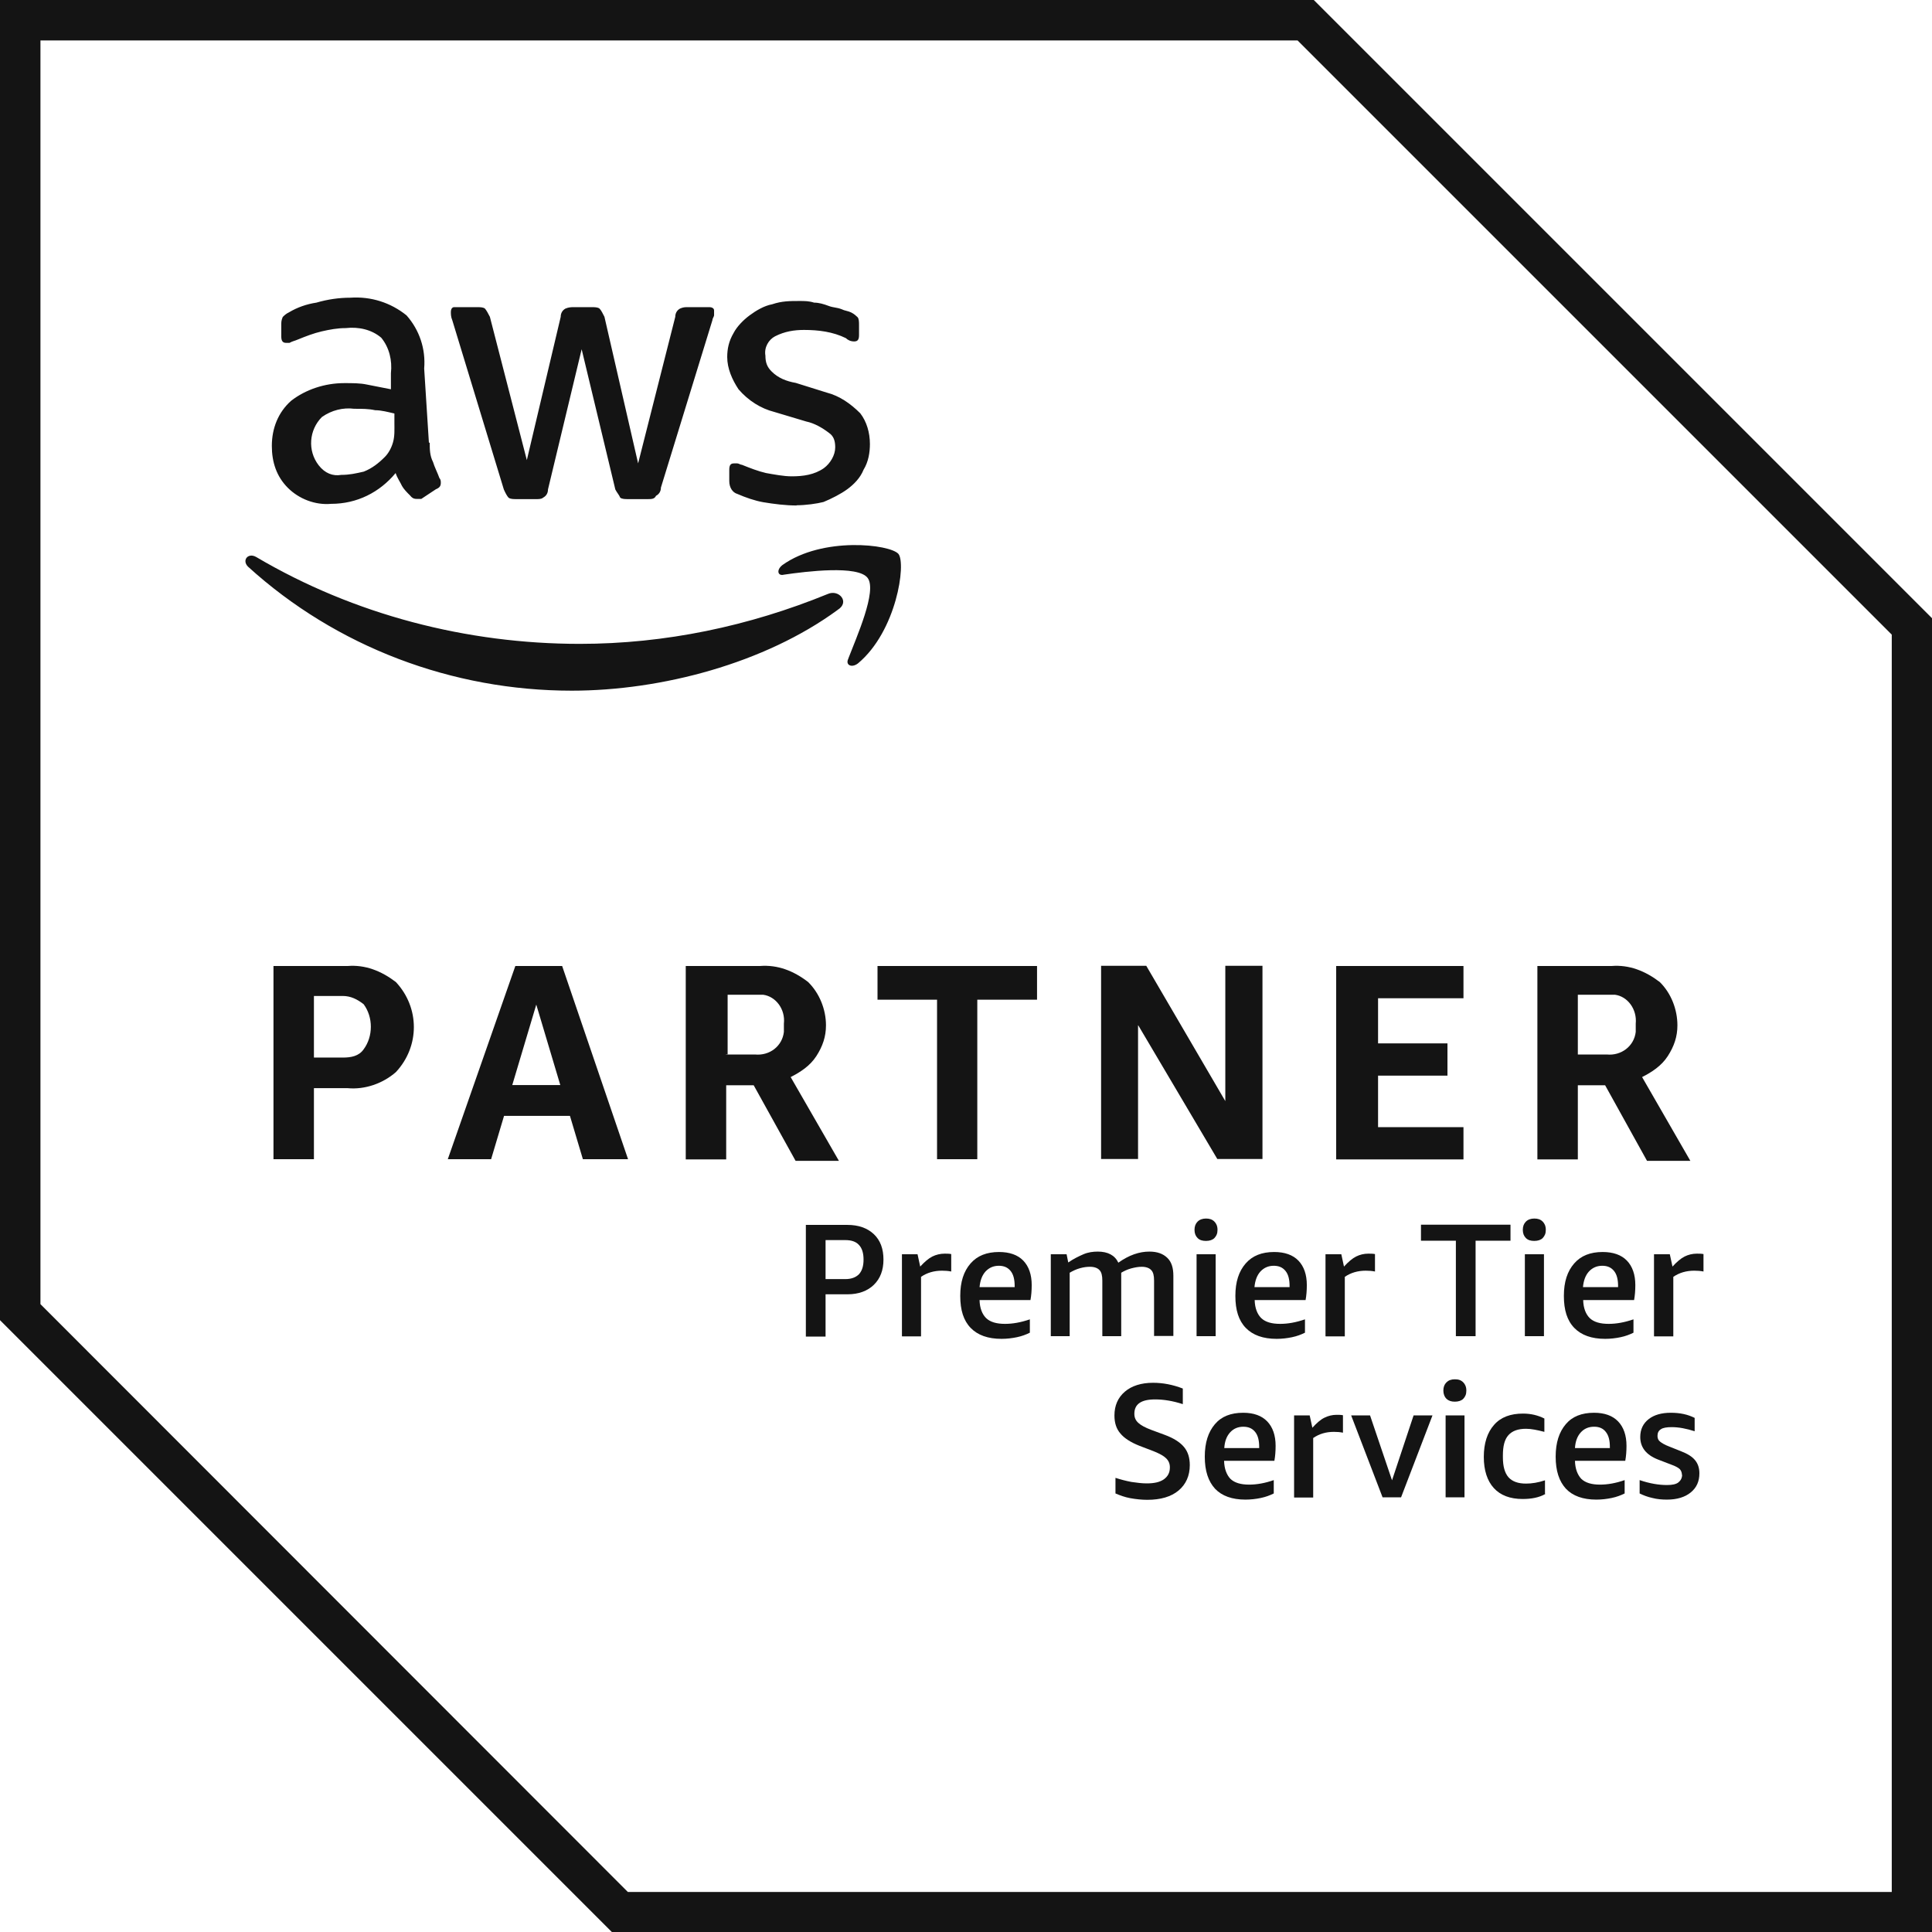
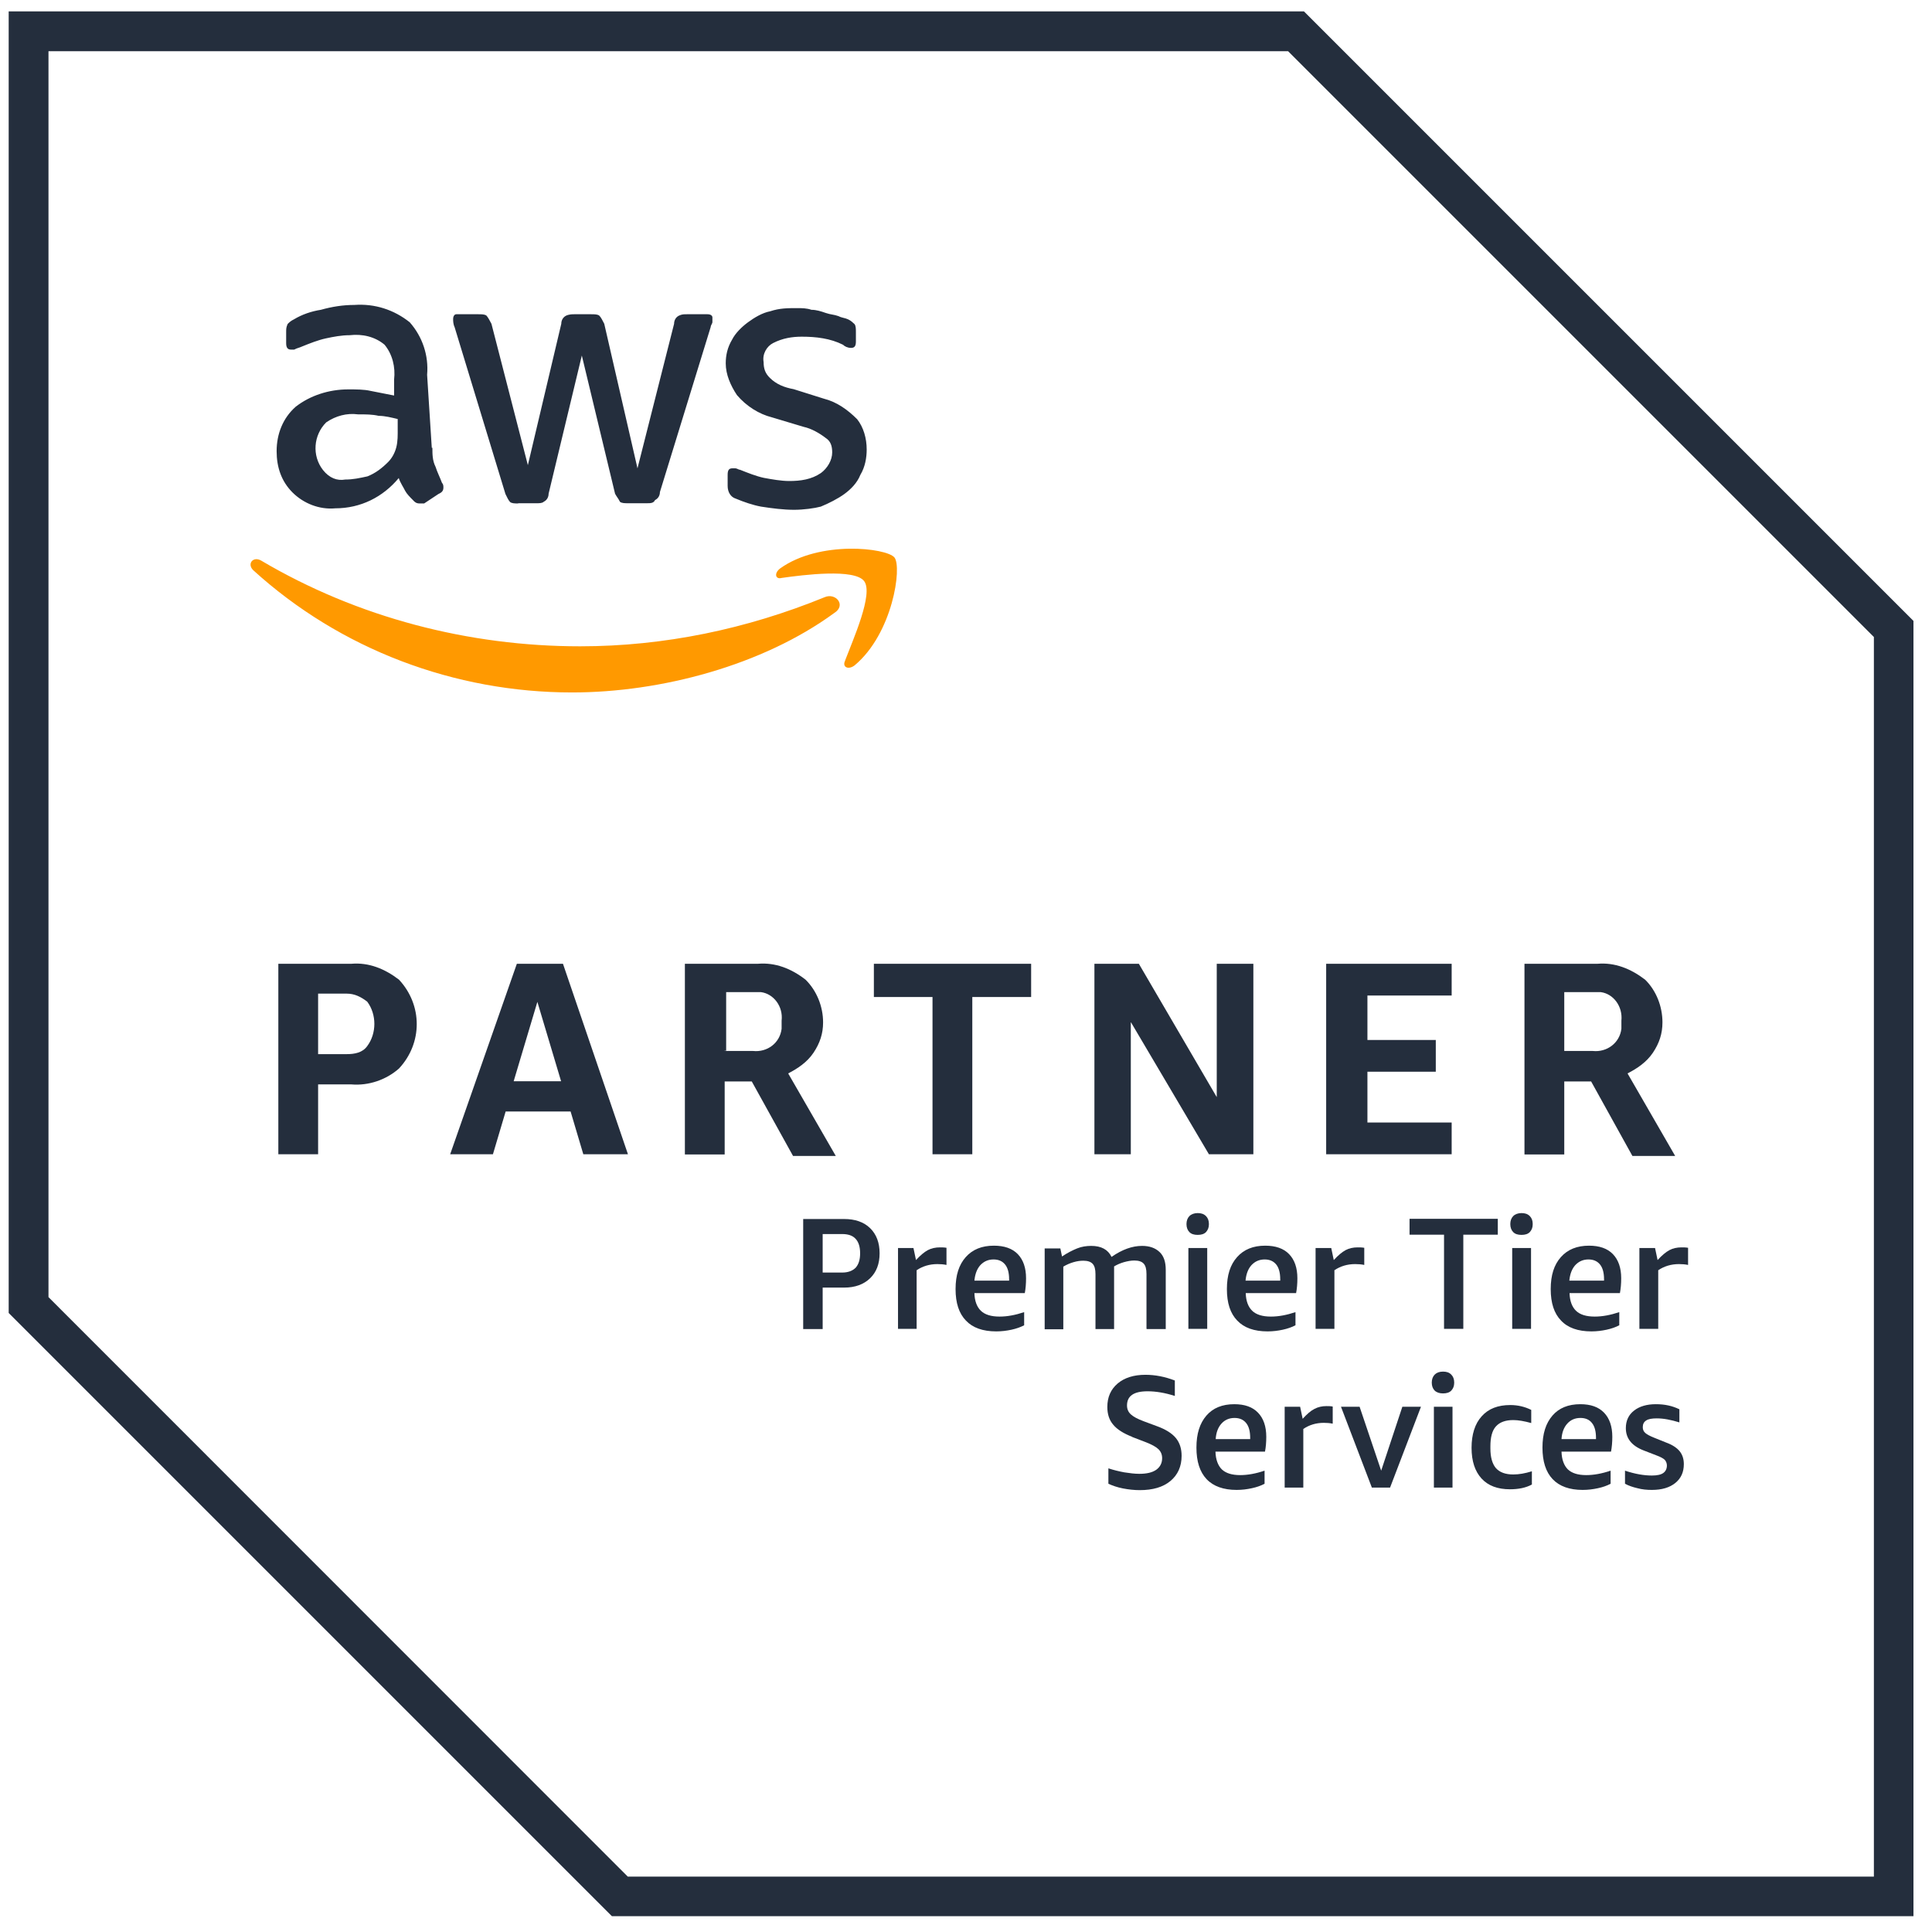
- <svg xmlns="http://www.w3.org/2000/svg" id="uuid-0e21fa6d-579d-4870-93eb-48ab4df7805b" viewBox="0 0 94.1 94.1">
-   <defs>
-     <style>.uuid-42b48e92-e6d1-4e91-afed-7a4fe2b9a47b{fill:#141414;}</style>
-   </defs>
-   <g id="uuid-044dae64-135b-49ca-b0b0-90ff1add99e0">
-     <path class="uuid-42b48e92-e6d1-4e91-afed-7a4fe2b9a47b" d="M63.2,1.97l28.94,28.94v61.24H30.58L1.97,63.52V1.97h61.24M63.99,0H0v64.3l29.8,29.8h64.3V30.11L63.99,0Z" />
-     <path class="uuid-42b48e92-e6d1-4e91-afed-7a4fe2b9a47b" d="M15.29,53.01v3.45h-1.97v-9.41h3.61c.86-.07,1.64.24,2.35.78,1.17,1.25,1.17,3.14,0,4.39-.63.55-1.5.86-2.35.78h-1.64ZM15.29,51.51h1.41c.4,0,.78-.07,1.01-.4.47-.63.47-1.57,0-2.2-.31-.24-.63-.4-1.01-.4h-1.41v2.98h0ZM28.39,56.46l-.63-2.11h-3.21l-.63,2.11h-2.11l3.29-9.41h2.28l3.21,9.41h-2.21ZM24.94,52.85h2.35l-1.17-3.92-1.17,3.92h-.01ZM33.4,56.46v-9.41h3.61c.87-.07,1.65.24,2.35.78.55.54.87,1.33.87,2.11,0,.55-.16,1.02-.47,1.5s-.78.78-1.25,1.02l2.35,4.08h-2.11l-2.04-3.68h-1.34v3.61h-1.97ZM35.36,51.36h1.41c.71.07,1.33-.4,1.41-1.1v-.4c.08-.71-.4-1.33-1.01-1.41h-1.73v2.9h-.08ZM45.64,56.46v-7.77h-2.9v-1.64h7.77v1.64h-2.91v7.77h-1.97ZM55.43,49.94v6.51h-1.8v-9.41h2.2l3.85,6.59v-6.59h1.81v9.41h-2.2l-3.85-6.51h-.01ZM65.08,56.46v-9.41h6.2v1.57h-4.16v2.2h3.38v1.57h-3.38v2.51h4.16v1.57h-6.2ZM74.88,56.46v-9.41h3.61c.86-.07,1.64.24,2.35.78.55.54.86,1.33.86,2.11,0,.55-.16,1.02-.47,1.5s-.78.78-1.25,1.02l2.35,4.08h-2.11l-2.04-3.68h-1.33v3.61h-1.97ZM76.85,51.36h1.41c.7.07,1.33-.4,1.41-1.1v-.4c.07-.71-.4-1.33-1.01-1.41h-1.81v2.9h0Z" />
-     <path class="uuid-42b48e92-e6d1-4e91-afed-7a4fe2b9a47b" d="M20.93,21.56c0,.31,0,.63.16.94.07.24.23.55.31.78.07.08.07.16.07.24,0,.16-.07.24-.24.31l-.71.47h-.23c-.16,0-.24-.07-.31-.16-.16-.16-.31-.31-.4-.47-.07-.16-.24-.4-.31-.63-.78.94-1.88,1.5-3.14,1.5-.78.07-1.57-.24-2.11-.78-.55-.55-.78-1.25-.78-2.04,0-.86.31-1.64.94-2.2.71-.55,1.64-.86,2.59-.86.4,0,.78,0,1.1.07l1.17.23v-.78c.07-.63-.08-1.25-.47-1.73-.47-.4-1.1-.54-1.73-.47-.4,0-.78.07-1.17.16s-.78.24-1.17.4c-.16.07-.24.07-.4.16h-.16c-.16,0-.24-.08-.24-.31v-.55c0-.16,0-.23.07-.4.07-.07.16-.16.31-.23.4-.24.86-.4,1.33-.47.55-.16,1.1-.24,1.65-.24,1.01-.07,1.97.24,2.74.86.63.71.94,1.64.86,2.59l.23,3.61h.03ZM16.62,23.13c.4,0,.71-.07,1.1-.16.4-.16.71-.4,1.02-.71.16-.16.31-.4.4-.71s.07-.63.07-.94v-.47c-.31-.07-.63-.16-.94-.16-.31-.07-.63-.07-1.02-.07-.54-.07-1.1.07-1.57.4-.63.63-.71,1.64-.16,2.35.31.4.7.54,1.1.47h0ZM25.17,24.31c-.16,0-.31,0-.4-.07-.07-.07-.16-.24-.23-.4l-2.51-8.24c-.07-.16-.07-.31-.07-.4,0-.16.07-.24.16-.24h1.1c.16,0,.31,0,.4.07.07.08.16.24.24.4l1.8,6.98,1.65-6.98c0-.16.07-.31.23-.4.16-.07.31-.07.4-.07h.86c.16,0,.31,0,.4.07.08.08.16.24.24.4l1.64,7.14,1.81-7.14c0-.16.07-.31.23-.4.16-.07.24-.07.4-.07h1.02c.16,0,.24.07.24.16v.23c0,.07-.08.16-.08.24l-2.51,8.16c0,.16-.07.31-.24.4-.07.16-.23.16-.4.16h-.94c-.16,0-.31,0-.4-.07-.07-.16-.16-.24-.24-.4l-1.64-6.83-1.64,6.83c0,.16-.07.31-.24.4-.07.07-.23.07-.31.07h-.95ZM38.81,24.62c-.54,0-1.1-.07-1.64-.16-.4-.07-.86-.23-1.25-.4-.24-.07-.4-.31-.4-.63v-.55c0-.23.07-.31.23-.31h.16c.07,0,.16.07.23.07.4.16.78.31,1.17.4.4.07.86.16,1.25.16.55,0,1.1-.07,1.57-.4.31-.23.55-.63.55-1.01,0-.31-.07-.55-.31-.71-.31-.24-.71-.47-1.1-.55l-1.57-.47c-.63-.16-1.25-.54-1.73-1.1-.31-.47-.55-1.01-.55-1.57,0-.4.08-.78.31-1.17.16-.31.47-.63.78-.86.31-.23.71-.47,1.1-.54.47-.16.86-.16,1.33-.16.24,0,.47,0,.71.08.24,0,.47.07.71.16s.4.07.63.16c.16.08.31.08.47.16s.23.16.31.23c.07.08.07.24.07.4v.47c0,.23-.07.31-.24.31s-.31-.07-.4-.16c-.63-.31-1.33-.4-2.04-.4-.47,0-.94.07-1.41.31-.31.16-.54.54-.47.94,0,.31.07.55.31.78.31.31.71.47,1.17.55l1.5.47c.63.16,1.17.54,1.64,1.01.31.4.47.94.47,1.5,0,.4-.07.86-.31,1.25-.16.4-.47.71-.78.94s-.78.47-1.17.63c-.31.08-.86.16-1.33.16h.02Z" />
-     <path class="uuid-42b48e92-e6d1-4e91-afed-7a4fe2b9a47b" d="M40.78,29.72c-3.53,2.58-8.55,3.92-12.94,3.92-5.8,0-11.45-2.12-15.76-6.04-.31-.31,0-.7.4-.47,4.78,2.82,10.27,4.23,15.76,4.23,4.16,0,8.24-.86,12.08-2.43.54-.24,1.1.4.47.78h0ZM41.32,32.08c-.16.31.16.47.47.23,1.88-1.57,2.35-4.86,1.97-5.33-.4-.47-3.69-.86-5.65.54-.31.24-.23.55.07.47,1.1-.16,3.61-.47,4.08.16.47.63-.55,2.9-.94,3.92h0Z" />
-     <path class="uuid-42b48e92-e6d1-4e91-afed-7a4fe2b9a47b" d="M40.21,63.05v2.05h-.96v-5.44h2.02c.54,0,.97.15,1.29.45s.47.72.47,1.24-.16.93-.47,1.23-.74.46-1.28.46h-1.08.01ZM40.21,62.3h.96c.29,0,.51-.08.67-.24.15-.17.22-.4.22-.71s-.07-.55-.22-.71c-.15-.17-.38-.24-.67-.24h-.96v1.91h0Z" />
-     <path class="uuid-42b48e92-e6d1-4e91-afed-7a4fe2b9a47b" d="M43.93,65.08v-3.99h.76l.13.6c.21-.23.41-.4.59-.49.18-.09.39-.14.6-.14.09,0,.21,0,.32.02v.85c-.15-.03-.29-.04-.45-.04-.39,0-.73.1-1.02.3v2.9h-.92Z" />
-     <path class="uuid-42b48e92-e6d1-4e91-afed-7a4fe2b9a47b" d="M47.71,63.32c.01.4.13.69.32.88.2.19.5.28.92.28.38,0,.77-.07,1.21-.22v.65c-.18.09-.39.17-.63.22s-.49.08-.75.08c-.66,0-1.16-.18-1.5-.53-.35-.36-.51-.87-.51-1.56s.17-1.2.5-1.58c.33-.38.79-.56,1.39-.56.51,0,.91.14,1.18.42s.41.68.41,1.19c0,.27-.02.51-.06.73h-2.49ZM48.66,61.65c-.27,0-.48.09-.66.28-.17.19-.26.44-.29.76h1.71v-.06c0-.31-.06-.56-.2-.73s-.32-.25-.58-.25h.01Z" />
-     <path class="uuid-42b48e92-e6d1-4e91-afed-7a4fe2b9a47b" d="M56.21,65.08v-2.71c0-.24-.04-.41-.14-.51-.09-.1-.25-.16-.46-.16-.17,0-.33.03-.52.08-.18.05-.35.13-.48.21v3.09h-.92v-2.71c0-.24-.04-.41-.14-.51-.09-.1-.25-.16-.46-.16-.16,0-.31.02-.49.07-.18.05-.35.13-.5.22v3.09h-.92v-3.99h.77l.08.4c.26-.18.51-.3.74-.4s.47-.13.7-.13c.49,0,.83.18,1,.54.52-.37,1.02-.54,1.51-.54.38,0,.66.1.87.3.21.2.3.49.3.88v2.93h-.95Z" />
-     <path class="uuid-42b48e92-e6d1-4e91-afed-7a4fe2b9a47b" d="M58.74,60.44c-.18,0-.31-.04-.41-.14s-.15-.23-.15-.4.05-.3.15-.4.24-.15.41-.15.3.04.41.15c.09.09.15.22.15.4s-.05.29-.15.4c-.09.09-.23.14-.41.14ZM58.28,65.08v-3.99h.93v3.99h-.93Z" />
-     <path class="uuid-42b48e92-e6d1-4e91-afed-7a4fe2b9a47b" d="M61.11,63.32c.01.4.13.69.32.88.2.19.5.28.92.28.38,0,.77-.07,1.21-.22v.65c-.18.09-.39.17-.63.22s-.49.08-.75.08c-.66,0-1.16-.18-1.5-.53-.35-.36-.51-.87-.51-1.56s.17-1.2.5-1.58c.33-.38.79-.56,1.39-.56.51,0,.91.14,1.18.42s.41.68.41,1.19c0,.27-.02.51-.06.73h-2.49ZM62.05,61.65c-.27,0-.48.09-.66.28-.17.19-.26.44-.29.76h1.71v-.06c0-.31-.06-.56-.2-.73s-.32-.25-.58-.25h.01Z" />
-     <path class="uuid-42b48e92-e6d1-4e91-afed-7a4fe2b9a47b" d="M64.56,65.08v-3.99h.77l.13.6c.21-.23.41-.4.59-.49.18-.09.38-.14.6-.14.1,0,.21,0,.32.02v.85c-.15-.03-.29-.04-.45-.04-.39,0-.73.1-1.02.3v2.9h-.93Z" />
-     <path class="uuid-42b48e92-e6d1-4e91-afed-7a4fe2b9a47b" d="M70.91,65.08v-4.65h-1.7v-.78h4.36v.78h-1.7v4.65h-.96.01Z" />
-     <path class="uuid-42b48e92-e6d1-4e91-afed-7a4fe2b9a47b" d="M74.73,60.44c-.18,0-.31-.04-.41-.14s-.15-.23-.15-.4.05-.3.15-.4.24-.15.41-.15.3.04.41.15c.09.09.15.22.15.4s-.05.29-.15.4c-.09.09-.23.14-.41.14ZM74.27,65.08v-3.99h.93v3.99h-.93Z" />
-     <path class="uuid-42b48e92-e6d1-4e91-afed-7a4fe2b9a47b" d="M77.11,63.32c.01.4.13.69.32.88.2.19.5.28.92.28.38,0,.77-.07,1.21-.22v.65c-.18.09-.39.17-.63.22-.24.05-.49.08-.75.08-.66,0-1.16-.18-1.5-.53-.35-.36-.51-.87-.51-1.56s.17-1.2.5-1.58c.33-.38.79-.56,1.39-.56.51,0,.91.14,1.18.42s.41.68.41,1.19c0,.27-.02.51-.06.73h-2.49ZM78.05,61.65c-.27,0-.48.09-.66.28-.17.19-.26.44-.29.76h1.71v-.06c0-.31-.06-.56-.2-.73s-.32-.25-.58-.25h.01Z" />
-     <path class="uuid-42b48e92-e6d1-4e91-afed-7a4fe2b9a47b" d="M80.56,65.08v-3.99h.77l.13.6c.21-.23.41-.4.59-.49s.38-.14.6-.14c.1,0,.21,0,.32.02v.85c-.15-.03-.29-.04-.45-.04-.39,0-.73.1-1.02.3v2.9h-.93Z" />
-     <path class="uuid-42b48e92-e6d1-4e91-afed-7a4fe2b9a47b" d="M55.5,70.42c-.43-.17-.74-.37-.93-.6-.2-.23-.29-.52-.29-.88,0-.48.17-.87.51-1.16.33-.28.79-.43,1.37-.43.48,0,.96.09,1.45.28v.76c-.49-.16-.94-.23-1.35-.23-.68,0-1.01.23-1.01.7,0,.18.06.32.19.44s.33.23.65.35l.65.24c.43.16.74.36.93.59s.28.52.28.88c0,.52-.19.94-.55,1.24s-.87.45-1.52.45c-.27,0-.55-.03-.83-.08-.27-.05-.51-.14-.72-.23v-.76c.25.08.51.15.78.2.27.04.52.07.74.07.37,0,.64-.06.84-.2.19-.14.29-.32.29-.58,0-.18-.06-.32-.18-.44-.12-.12-.32-.23-.62-.35l-.68-.26h-.01Z" />
-     <path class="uuid-42b48e92-e6d1-4e91-afed-7a4fe2b9a47b" d="M59.62,71.15c.01.4.13.69.31.88.2.19.5.28.91.28.37,0,.77-.07,1.2-.22v.65c-.18.09-.39.17-.63.22-.24.05-.49.08-.75.08-.65,0-1.15-.18-1.48-.53-.33-.36-.5-.87-.5-1.56s.17-1.2.49-1.58.78-.56,1.38-.56c.51,0,.9.14,1.17.42s.41.68.41,1.19c0,.27-.02.51-.06.73h-2.45ZM60.56,69.49c-.26,0-.48.09-.65.28s-.26.44-.28.76h1.7v-.06c0-.31-.06-.56-.2-.73s-.32-.25-.58-.25Z" />
-     <path class="uuid-42b48e92-e6d1-4e91-afed-7a4fe2b9a47b" d="M63.03,72.93v-3.99h.76l.13.6c.21-.23.4-.4.59-.49.18-.09.38-.14.59-.14.09,0,.21,0,.31.02v.85c-.15-.03-.29-.04-.44-.04-.39,0-.72.1-1.01.3v2.9h-.92Z" />
-     <path class="uuid-42b48e92-e6d1-4e91-afed-7a4fe2b9a47b" d="M67.34,72.93l-1.53-3.99h.92l1.07,3.16,1.05-3.16h.92l-1.53,3.99h-.9Z" />
-     <path class="uuid-42b48e92-e6d1-4e91-afed-7a4fe2b9a47b" d="M70.86,68.27c-.17,0-.3-.04-.41-.14-.09-.09-.15-.23-.15-.4s.05-.3.15-.4.23-.15.41-.15.3.04.41.15c.09.09.15.22.15.4s-.05.29-.15.4c-.09.09-.23.14-.41.14ZM70.41,72.93v-3.99h.92v3.99h-.92Z" />
-     <path class="uuid-42b48e92-e6d1-4e91-afed-7a4fe2b9a47b" d="M75.26,72.77c-.3.17-.67.24-1.1.24-.61,0-1.08-.18-1.4-.53s-.49-.86-.49-1.52.17-1.19.5-1.56c.33-.38.81-.55,1.41-.55.38,0,.72.08,1.04.24v.65c-.35-.09-.64-.15-.89-.15-.39,0-.67.1-.86.31-.19.21-.27.54-.27.98v.1c0,.44.09.76.27.97.19.21.47.31.86.31.28,0,.59-.05.92-.16v.65h.01Z" />
-     <path class="uuid-42b48e92-e6d1-4e91-afed-7a4fe2b9a47b" d="M76.71,71.15c.01.4.13.69.31.88.2.19.5.28.91.28.37,0,.77-.07,1.2-.22v.65c-.18.09-.39.17-.63.22-.24.05-.49.08-.75.08-.65,0-1.15-.18-1.48-.53-.33-.36-.5-.87-.5-1.56s.17-1.2.49-1.58.78-.56,1.38-.56c.51,0,.9.14,1.17.42s.41.68.41,1.19c0,.27-.02.51-.06.73h-2.45ZM77.64,69.49c-.26,0-.48.09-.65.28s-.26.44-.28.76h1.7v-.06c0-.31-.06-.56-.2-.73-.13-.17-.32-.25-.56-.25h-.01Z" />
-     <path class="uuid-42b48e92-e6d1-4e91-afed-7a4fe2b9a47b" d="M81.92,71.84c0-.12-.04-.21-.1-.28-.07-.07-.21-.15-.41-.22l-.65-.25c-.59-.23-.87-.6-.87-1.1,0-.37.14-.66.41-.87.27-.21.63-.31,1.08-.31s.82.08,1.16.25v.65c-.41-.13-.77-.2-1.12-.2-.24,0-.42.03-.52.1-.12.07-.17.18-.17.33,0,.12.04.21.13.28s.22.15.43.23l.6.24c.31.12.53.26.67.43s.21.38.21.64c0,.4-.14.7-.42.93-.28.23-.67.35-1.16.35-.24,0-.48-.02-.71-.08-.23-.05-.44-.13-.62-.22v-.65c.5.17.94.24,1.33.24.26,0,.45-.04.56-.13s.18-.21.18-.38h0Z" />
-   </g>
+ <svg xmlns="http://www.w3.org/2000/svg" width="377" height="377" viewBox="1288 821 377 377">
+   <defs />
+   <path fill-rule="nonzero" fill="rgb(100%, 100%, 100%)" fill-opacity="1" d="M 1542.445 823.223 L 1289.695 823.223 L 1289.695 1077.207 L 1407.398 1194.91 L 1661.383 1194.91 L 1661.383 942.164 Z M 1542.445 823.223 " />
+   <path fill-rule="nonzero" fill="rgb(14.117%, 18.039%, 23.921%)" fill-opacity="1" d="M 1542.445 823.223 L 1289.695 823.223 L 1289.695 1077.207 L 1407.398 1194.91 L 1661.383 1194.91 L 1661.383 942.164 Z M 1539.348 830.988 L 1653.66 945.301 L 1653.66 1187.188 L 1410.496 1187.188 L 1297.461 1074.113 L 1297.461 830.988 Z M 1539.348 830.988 " />
+   <path fill-rule="nonzero" fill="rgb(14.117%, 18.039%, 23.921%)" fill-opacity="1" d="M 1593.242 1026.082 L 1598.816 1026.082 C 1601.582 1026.371 1604.062 1024.512 1604.391 1021.746 L 1604.391 1020.176 C 1604.68 1017.367 1602.824 1014.93 1600.387 1014.602 L 1593.242 1014.602 Z M 1585.477 1046.234 L 1585.477 1009.066 L 1599.727 1009.066 C 1603.109 1008.777 1606.207 1010.016 1609.016 1012.164 C 1611.207 1014.312 1612.402 1017.406 1612.402 1020.504 C 1612.402 1022.695 1611.785 1024.555 1610.547 1026.41 C 1609.305 1028.27 1607.449 1029.508 1605.59 1030.461 L 1614.883 1046.566 L 1606.539 1046.566 L 1598.484 1032.027 L 1593.242 1032.027 L 1593.242 1046.277 L 1585.477 1046.277 Z M 1546.781 1046.234 L 1546.781 1009.066 L 1571.27 1009.066 L 1571.27 1015.262 L 1554.832 1015.262 L 1554.832 1023.934 L 1568.172 1023.934 L 1568.172 1030.129 L 1554.832 1030.129 L 1554.832 1040.039 L 1571.27 1040.039 L 1571.27 1046.234 Z M 1508.66 1020.504 L 1508.66 1046.234 L 1501.559 1046.234 L 1501.559 1009.066 L 1510.23 1009.066 L 1525.43 1035.086 L 1525.43 1009.066 L 1532.574 1009.066 L 1532.574 1046.234 L 1523.902 1046.234 L 1508.703 1020.504 Z M 1469.965 1046.234 L 1469.965 1015.551 L 1458.523 1015.551 L 1458.523 1009.066 L 1489.211 1009.066 L 1489.211 1015.551 L 1477.73 1015.551 L 1477.73 1046.234 Z M 1429.367 1026.082 L 1434.945 1026.082 C 1437.754 1026.371 1440.188 1024.512 1440.52 1021.746 L 1440.52 1020.176 C 1440.848 1017.367 1438.949 1014.93 1436.512 1014.602 L 1429.699 1014.602 L 1429.699 1026.039 L 1429.41 1026.039 Z M 1421.645 1046.234 L 1421.645 1009.066 L 1435.895 1009.066 C 1439.32 1008.777 1442.418 1010.016 1445.188 1012.164 C 1447.375 1014.312 1448.613 1017.406 1448.613 1020.504 C 1448.613 1022.695 1447.992 1024.555 1446.754 1026.41 C 1445.516 1028.27 1443.656 1029.508 1441.801 1030.461 L 1451.09 1046.566 L 1442.75 1046.566 L 1434.695 1032.027 L 1429.41 1032.027 L 1429.41 1046.277 L 1421.645 1046.277 Z M 1388.195 1031.988 L 1397.488 1031.988 L 1392.859 1016.5 L 1388.234 1031.988 Z M 1401.824 1046.234 L 1399.344 1037.895 L 1386.668 1037.895 L 1384.188 1046.234 L 1375.844 1046.234 L 1388.855 1009.066 L 1397.855 1009.066 L 1410.535 1046.234 Z M 1350.074 1026.699 L 1355.648 1026.699 C 1357.219 1026.699 1358.746 1026.41 1359.656 1025.133 C 1361.516 1022.652 1361.516 1018.938 1359.656 1016.457 C 1358.418 1015.508 1357.18 1014.891 1355.648 1014.891 L 1350.074 1014.891 Z M 1350.074 1032.605 L 1350.074 1046.234 L 1342.312 1046.234 L 1342.312 1009.066 L 1356.559 1009.066 C 1359.945 1008.777 1363.043 1010.016 1365.852 1012.164 C 1370.477 1017.121 1370.477 1024.555 1365.852 1029.508 C 1363.375 1031.699 1359.945 1032.895 1356.559 1032.605 Z M 1350.074 1032.605 " />
+   <path fill-rule="nonzero" fill="rgb(14.117%, 18.039%, 23.921%)" fill-opacity="1" d="M 1442.996 920.48 C 1440.852 920.48 1438.66 920.191 1436.512 919.859 C 1434.945 919.574 1433.125 918.953 1431.559 918.293 C 1430.609 918.004 1429.988 917.055 1429.988 915.812 L 1429.988 913.625 C 1429.988 912.715 1430.277 912.387 1430.895 912.387 L 1431.516 912.387 C 1431.805 912.387 1432.137 912.676 1432.426 912.676 C 1433.992 913.297 1435.523 913.914 1437.051 914.246 C 1438.617 914.535 1440.438 914.863 1442.004 914.863 C 1444.195 914.863 1446.344 914.574 1448.199 913.297 C 1449.438 912.387 1450.391 910.816 1450.391 909.289 C 1450.391 908.051 1450.102 907.102 1449.148 906.48 C 1447.91 905.531 1446.344 904.621 1444.812 904.293 L 1438.617 902.434 C 1436.141 901.812 1433.664 900.285 1431.805 898.098 C 1430.566 896.238 1429.617 894.09 1429.617 891.902 C 1429.617 890.332 1429.945 888.805 1430.855 887.277 C 1431.477 886.039 1432.715 884.801 1433.953 883.891 C 1435.191 882.98 1436.762 882.031 1438.289 881.742 C 1440.148 881.125 1441.676 881.125 1443.535 881.125 C 1444.484 881.125 1445.391 881.125 1446.344 881.453 C 1447.293 881.453 1448.199 881.742 1449.148 882.074 C 1450.102 882.402 1450.719 882.363 1451.629 882.691 C 1452.246 883.023 1452.867 883.023 1453.488 883.312 C 1454.105 883.602 1454.395 883.934 1454.727 884.223 C 1455.016 884.551 1455.016 885.172 1455.016 885.789 L 1455.016 887.648 C 1455.016 888.559 1454.727 888.887 1454.066 888.887 C 1453.402 888.887 1452.824 888.598 1452.496 888.27 C 1450.02 887.027 1447.25 886.699 1444.441 886.699 C 1442.586 886.699 1440.727 886.988 1438.867 887.938 C 1437.629 888.559 1436.719 890.086 1437.008 891.656 C 1437.008 892.895 1437.297 893.844 1438.246 894.754 C 1439.488 895.992 1441.055 896.609 1442.871 896.941 L 1448.777 898.801 C 1451.258 899.418 1453.402 900.945 1455.262 902.805 C 1456.5 904.375 1457.121 906.523 1457.121 908.711 C 1457.121 910.281 1456.832 912.098 1455.883 913.668 C 1455.262 915.238 1454.023 916.477 1452.785 917.383 C 1451.547 918.293 1449.688 919.242 1448.16 919.859 C 1446.922 920.191 1444.773 920.48 1442.914 920.48 Z M 1389.102 919.242 C 1388.484 919.242 1387.863 919.242 1387.531 918.953 C 1387.242 918.664 1386.914 918.004 1386.625 917.383 L 1376.711 884.84 C 1376.422 884.223 1376.422 883.602 1376.422 883.27 C 1376.422 882.652 1376.711 882.32 1377.043 882.32 L 1381.379 882.32 C 1382 882.32 1382.617 882.32 1382.949 882.609 C 1383.238 882.941 1383.57 883.559 1383.898 884.18 L 1391.004 911.766 L 1397.527 884.18 C 1397.527 883.559 1397.816 882.941 1398.438 882.609 C 1399.055 882.32 1399.676 882.32 1400.004 882.32 L 1403.391 882.32 C 1404.012 882.32 1404.633 882.32 1404.961 882.609 C 1405.293 882.941 1405.582 883.559 1405.91 884.18 L 1412.395 912.387 L 1419.539 884.18 C 1419.539 883.559 1419.828 882.941 1420.449 882.609 C 1421.066 882.32 1421.398 882.32 1422.016 882.32 L 1426.066 882.32 C 1426.684 882.32 1427.016 882.609 1427.016 882.941 L 1427.016 883.848 C 1427.016 884.137 1426.684 884.469 1426.684 884.801 L 1416.773 917.012 C 1416.773 917.633 1416.484 918.25 1415.82 918.582 C 1415.535 919.199 1414.914 919.199 1414.254 919.199 L 1410.535 919.199 C 1409.918 919.199 1409.297 919.199 1408.969 918.91 C 1408.68 918.293 1408.348 917.961 1408.02 917.344 L 1401.535 890.375 L 1395.051 917.344 C 1395.051 917.961 1394.762 918.582 1394.102 918.91 C 1393.812 919.199 1393.191 919.199 1392.859 919.199 L 1389.145 919.199 Z M 1355.359 914.574 C 1356.93 914.574 1358.172 914.285 1359.699 913.957 C 1361.266 913.336 1362.508 912.387 1363.746 911.148 C 1364.363 910.527 1364.984 909.578 1365.316 908.34 C 1365.645 907.102 1365.605 905.863 1365.605 904.621 L 1365.605 902.766 C 1364.363 902.477 1363.125 902.145 1361.887 902.145 C 1360.648 901.855 1359.41 901.855 1357.84 901.855 C 1355.691 901.566 1353.504 902.145 1351.645 903.426 C 1349.168 905.902 1348.836 909.91 1351.023 912.715 C 1352.266 914.285 1353.793 914.863 1355.359 914.574 M 1372.375 908.379 C 1372.375 909.621 1372.375 910.859 1372.996 912.098 C 1373.285 913.047 1373.906 914.285 1374.234 915.195 C 1374.523 915.523 1374.523 915.812 1374.523 916.145 C 1374.523 916.762 1374.234 917.094 1373.574 917.383 L 1370.766 919.242 L 1369.859 919.242 C 1369.238 919.242 1368.906 918.953 1368.617 918.621 C 1368 918.004 1367.379 917.383 1367.051 916.762 C 1366.762 916.145 1366.098 915.195 1365.809 914.285 C 1362.715 918.004 1358.375 920.191 1353.422 920.191 C 1350.324 920.48 1347.227 919.242 1345.078 917.094 C 1342.891 914.906 1341.98 912.141 1341.98 909.043 C 1341.98 905.656 1343.219 902.559 1345.699 900.367 C 1348.508 898.18 1352.18 896.984 1355.941 896.984 C 1357.508 896.984 1359.039 896.984 1360.277 897.27 L 1364.902 898.18 L 1364.902 895.082 C 1365.191 892.605 1364.57 890.125 1363.043 888.27 C 1361.184 886.699 1358.707 886.121 1356.23 886.41 C 1354.66 886.41 1353.133 886.699 1351.605 887.027 C 1350.074 887.359 1348.508 887.98 1346.977 888.598 C 1346.359 888.887 1346.027 888.887 1345.41 889.219 L 1344.789 889.219 C 1344.172 889.219 1343.84 888.887 1343.84 887.98 L 1343.84 885.789 C 1343.84 885.172 1343.84 884.883 1344.129 884.223 C 1344.418 883.934 1344.746 883.602 1345.367 883.312 C 1346.938 882.363 1348.754 881.742 1350.613 881.453 C 1352.801 880.836 1354.949 880.504 1357.137 880.504 C 1361.145 880.215 1364.902 881.453 1367.957 883.891 C 1370.434 886.699 1371.676 890.375 1371.344 894.133 L 1372.254 908.379 Z M 1372.375 908.379 " />
+   <path fill-rule="nonzero" fill="rgb(100%, 60.001%, 0%)" fill-opacity="1" d="M 1452.91 949.926 C 1452.289 951.168 1453.527 951.785 1454.766 950.836 C 1462.199 944.641 1464.059 931.633 1462.531 929.773 C 1460.961 927.914 1447.953 926.387 1440.23 931.922 C 1438.992 932.871 1439.32 934.109 1440.52 933.777 C 1444.855 933.16 1454.766 931.922 1456.625 934.398 C 1458.484 936.875 1454.438 945.84 1452.91 949.887 Z M 1450.762 940.637 C 1436.801 950.836 1416.98 956.121 1399.633 956.121 C 1376.711 956.121 1354.41 947.738 1337.395 932.25 C 1336.156 931.012 1337.395 929.484 1338.965 930.391 C 1357.84 941.543 1379.52 947.117 1401.203 947.117 C 1417.641 947.117 1433.746 943.73 1448.902 937.539 C 1451.051 936.586 1453.238 939.105 1450.762 940.637 " />
+   <path fill-rule="nonzero" fill="rgb(14.117%, 18.039%, 23.921%)" fill-opacity="1" d="M 1448.531 1069.32 L 1452.332 1069.32 C 1453.488 1069.32 1454.355 1068.988 1454.973 1068.371 C 1455.551 1067.711 1455.84 1066.801 1455.84 1065.562 C 1455.84 1064.324 1455.551 1063.375 1454.973 1062.754 C 1454.395 1062.094 1453.488 1061.805 1452.332 1061.805 L 1448.531 1061.805 L 1448.531 1069.363 Z M 1448.531 1072.254 L 1448.531 1080.348 L 1444.73 1080.348 L 1444.73 1058.871 L 1452.703 1058.871 C 1454.852 1058.871 1456.543 1059.449 1457.781 1060.648 C 1459.02 1061.848 1459.641 1063.496 1459.641 1065.562 C 1459.641 1067.629 1459.02 1069.238 1457.781 1070.438 C 1456.543 1071.633 1454.852 1072.254 1452.742 1072.254 L 1448.488 1072.254 Z M 1448.531 1072.254 " />
+   <path fill-rule="nonzero" fill="rgb(14.117%, 18.039%, 23.921%)" fill-opacity="1" d="M 1463.234 1080.305 L 1463.234 1064.531 L 1466.246 1064.531 L 1466.742 1066.883 C 1467.57 1065.977 1468.355 1065.316 1469.055 1064.941 C 1469.758 1064.57 1470.582 1064.406 1471.41 1064.406 C 1471.781 1064.406 1472.234 1064.406 1472.691 1064.488 L 1472.691 1067.832 C 1472.113 1067.711 1471.535 1067.668 1470.914 1067.668 C 1469.387 1067.668 1468.023 1068.082 1466.867 1068.867 L 1466.867 1080.305 Z M 1463.234 1080.305 " />
+   <path fill-rule="nonzero" fill="rgb(14.117%, 18.039%, 23.921%)" fill-opacity="1" d="M 1481.898 1066.762 C 1480.828 1066.762 1480 1067.133 1479.297 1067.875 C 1478.637 1068.617 1478.266 1069.609 1478.141 1070.891 L 1484.914 1070.891 L 1484.914 1070.641 C 1484.914 1069.402 1484.668 1068.414 1484.129 1067.75 C 1483.594 1067.09 1482.852 1066.762 1481.859 1066.762 Z M 1478.141 1073.328 C 1478.184 1074.895 1478.637 1076.051 1479.422 1076.797 C 1480.207 1077.539 1481.402 1077.91 1483.055 1077.91 C 1484.543 1077.91 1486.113 1077.621 1487.848 1077.043 L 1487.848 1079.605 C 1487.145 1079.977 1486.32 1080.266 1485.371 1080.473 C 1484.418 1080.68 1483.43 1080.801 1482.395 1080.801 C 1479.793 1080.801 1477.812 1080.098 1476.488 1078.695 C 1475.129 1077.293 1474.465 1075.266 1474.465 1072.543 C 1474.465 1069.816 1475.129 1067.793 1476.449 1066.305 C 1477.77 1064.82 1479.586 1064.074 1481.941 1064.074 C 1483.965 1064.074 1485.535 1064.613 1486.609 1065.727 C 1487.68 1066.844 1488.219 1068.414 1488.219 1070.434 C 1488.219 1071.508 1488.137 1072.461 1487.973 1073.328 Z M 1478.141 1073.328 " />
+   <path fill-rule="nonzero" fill="rgb(14.117%, 18.039%, 23.921%)" fill-opacity="1" d="M 1511.719 1080.305 L 1511.719 1069.609 C 1511.719 1068.66 1511.551 1068 1511.18 1067.586 C 1510.809 1067.172 1510.188 1066.969 1509.363 1066.969 C 1508.703 1066.969 1508.043 1067.09 1507.297 1067.297 C 1506.598 1067.504 1505.938 1067.793 1505.398 1068.121 L 1505.398 1080.348 L 1501.766 1080.348 L 1501.766 1069.652 C 1501.766 1068.703 1501.598 1068.039 1501.227 1067.629 C 1500.855 1067.215 1500.238 1067.008 1499.41 1067.008 C 1498.793 1067.008 1498.172 1067.09 1497.469 1067.297 C 1496.766 1067.504 1496.105 1067.793 1495.488 1068.164 L 1495.488 1080.391 L 1491.852 1080.391 L 1491.852 1064.613 L 1494.91 1064.613 L 1495.238 1066.184 C 1496.273 1065.48 1497.262 1064.984 1498.172 1064.613 C 1499.082 1064.242 1500.031 1064.117 1500.938 1064.117 C 1502.879 1064.117 1504.199 1064.82 1504.902 1066.266 C 1506.969 1064.82 1508.949 1064.117 1510.852 1064.117 C 1512.336 1064.117 1513.453 1064.531 1514.277 1065.316 C 1515.105 1066.098 1515.477 1067.258 1515.477 1068.785 L 1515.477 1080.348 L 1511.84 1080.348 Z M 1511.719 1080.305 " />
+   <path fill-rule="nonzero" fill="rgb(14.117%, 18.039%, 23.921%)" fill-opacity="1" d="M 1519.895 1064.531 L 1523.57 1064.531 L 1523.57 1080.305 L 1519.895 1080.305 Z M 1521.711 1061.969 C 1521.008 1061.969 1520.473 1061.805 1520.102 1061.434 C 1519.73 1061.062 1519.523 1060.523 1519.523 1059.863 C 1519.523 1059.203 1519.73 1058.664 1520.102 1058.293 C 1520.473 1057.922 1521.051 1057.715 1521.711 1057.715 C 1522.371 1057.715 1522.91 1057.879 1523.324 1058.293 C 1523.695 1058.664 1523.902 1059.16 1523.902 1059.863 C 1523.902 1060.566 1523.695 1061.02 1523.324 1061.434 C 1522.949 1061.805 1522.414 1061.969 1521.711 1061.969 " />
+   <path fill-rule="nonzero" fill="rgb(14.117%, 18.039%, 23.921%)" fill-opacity="1" d="M 1534.805 1066.762 C 1533.73 1066.762 1532.902 1067.133 1532.203 1067.875 C 1531.539 1068.617 1531.168 1069.609 1531.047 1070.891 L 1537.816 1070.891 L 1537.816 1070.641 C 1537.816 1069.402 1537.57 1068.414 1537.035 1067.75 C 1536.496 1067.09 1535.754 1066.762 1534.762 1066.762 Z M 1531.086 1073.328 C 1531.129 1074.895 1531.582 1076.051 1532.367 1076.797 C 1533.152 1077.539 1534.352 1077.91 1536 1077.91 C 1537.488 1077.91 1539.059 1077.621 1540.793 1077.043 L 1540.793 1079.605 C 1540.09 1079.977 1539.262 1080.266 1538.312 1080.473 C 1537.363 1080.68 1536.371 1080.801 1535.34 1080.801 C 1532.738 1080.801 1530.758 1080.098 1529.434 1078.695 C 1528.07 1077.293 1527.41 1075.266 1527.41 1072.543 C 1527.41 1069.816 1528.07 1067.793 1529.395 1066.305 C 1530.715 1064.82 1532.531 1064.074 1534.887 1064.074 C 1536.91 1064.074 1538.48 1064.613 1539.551 1065.727 C 1540.625 1066.844 1541.164 1068.414 1541.164 1070.434 C 1541.164 1071.508 1541.082 1072.461 1540.914 1073.328 Z M 1531.086 1073.328 " />
+   <path fill-rule="nonzero" fill="rgb(14.117%, 18.039%, 23.921%)" fill-opacity="1" d="M 1544.715 1080.305 L 1544.715 1064.531 L 1547.77 1064.531 L 1548.266 1066.883 C 1549.094 1065.977 1549.879 1065.316 1550.578 1064.941 C 1551.281 1064.57 1552.066 1064.406 1552.934 1064.406 C 1553.348 1064.406 1553.758 1064.406 1554.215 1064.488 L 1554.215 1067.832 C 1553.637 1067.711 1553.059 1067.668 1552.438 1067.668 C 1550.91 1067.668 1549.547 1068.082 1548.391 1068.867 L 1548.391 1080.305 Z M 1544.715 1080.305 " />
+   <path fill-rule="nonzero" fill="rgb(14.117%, 18.039%, 23.921%)" fill-opacity="1" d="M 1569.781 1080.305 L 1569.781 1061.93 L 1563.051 1061.93 L 1563.051 1058.832 L 1580.273 1058.832 L 1580.273 1061.93 L 1573.543 1061.93 L 1573.543 1080.305 L 1569.742 1080.305 Z M 1569.781 1080.305 " />
+   <path fill-rule="nonzero" fill="rgb(14.117%, 18.039%, 23.921%)" fill-opacity="1" d="M 1583.082 1064.531 L 1586.758 1064.531 L 1586.758 1080.305 L 1583.082 1080.305 Z M 1584.898 1061.969 C 1584.195 1061.969 1583.66 1061.805 1583.289 1061.434 C 1582.914 1061.062 1582.711 1060.523 1582.711 1059.863 C 1582.711 1059.203 1582.914 1058.664 1583.289 1058.293 C 1583.66 1057.922 1584.238 1057.715 1584.898 1057.715 C 1585.559 1057.715 1586.098 1057.879 1586.508 1058.293 C 1586.883 1058.664 1587.086 1059.16 1587.086 1059.863 C 1587.086 1060.566 1586.883 1061.02 1586.508 1061.434 C 1586.137 1061.805 1585.602 1061.969 1584.898 1061.969 " />
+   <path fill-rule="nonzero" fill="rgb(14.117%, 18.039%, 23.921%)" fill-opacity="1" d="M 1597.988 1066.762 C 1596.918 1066.762 1596.09 1067.133 1595.387 1067.875 C 1594.727 1068.617 1594.355 1069.609 1594.23 1070.891 L 1601.004 1070.891 L 1601.004 1070.641 C 1601.004 1069.402 1600.758 1068.414 1600.219 1067.75 C 1599.684 1067.09 1598.941 1066.762 1597.949 1066.762 Z M 1594.273 1073.328 C 1594.316 1074.895 1594.77 1076.051 1595.555 1076.797 C 1596.336 1077.539 1597.535 1077.91 1599.188 1077.91 C 1600.676 1077.91 1602.242 1077.621 1603.977 1077.043 L 1603.977 1079.605 C 1603.277 1079.977 1602.449 1080.266 1601.5 1080.473 C 1600.551 1080.68 1599.559 1080.801 1598.527 1080.801 C 1595.926 1080.801 1593.941 1080.098 1592.621 1078.695 C 1591.258 1077.293 1590.598 1075.266 1590.598 1072.543 C 1590.598 1069.816 1591.258 1067.793 1592.582 1066.305 C 1593.902 1064.82 1595.719 1064.074 1598.074 1064.074 C 1600.098 1064.074 1601.664 1064.613 1602.738 1065.727 C 1603.812 1066.844 1604.352 1068.414 1604.352 1070.434 C 1604.352 1071.508 1604.266 1072.461 1604.102 1073.328 Z M 1594.273 1073.328 " />
+   <path fill-rule="nonzero" fill="rgb(14.117%, 18.039%, 23.921%)" fill-opacity="1" d="M 1607.902 1080.305 L 1607.902 1064.531 L 1610.957 1064.531 L 1611.453 1066.883 C 1612.281 1065.977 1613.062 1065.316 1613.766 1064.941 C 1614.469 1064.57 1615.254 1064.406 1616.121 1064.406 C 1616.531 1064.406 1616.945 1064.406 1617.402 1064.488 L 1617.402 1067.832 C 1616.82 1067.711 1616.242 1067.668 1615.625 1067.668 C 1614.098 1067.668 1612.734 1068.082 1611.578 1068.867 L 1611.578 1080.305 Z M 1607.902 1080.305 " />
+   <path fill-rule="nonzero" fill="rgb(14.117%, 18.039%, 23.921%)" fill-opacity="1" d="M 1508.91 1101.367 C 1507.215 1100.707 1505.977 1099.922 1505.234 1099.016 C 1504.449 1098.105 1504.078 1096.949 1504.078 1095.543 C 1504.078 1093.645 1504.738 1092.117 1506.102 1090.961 C 1507.422 1089.848 1509.238 1089.27 1511.512 1089.27 C 1513.41 1089.27 1515.309 1089.641 1517.25 1090.383 L 1517.25 1093.398 C 1515.309 1092.777 1513.535 1092.488 1511.926 1092.488 C 1509.238 1092.488 1507.918 1093.398 1507.918 1095.258 C 1507.918 1095.957 1508.164 1096.535 1508.66 1096.988 C 1509.156 1097.445 1509.984 1097.898 1511.223 1098.355 L 1513.781 1099.305 C 1515.477 1099.922 1516.715 1100.707 1517.457 1101.617 C 1518.199 1102.523 1518.574 1103.68 1518.574 1105.086 C 1518.574 1107.148 1517.828 1108.801 1516.383 1110 C 1514.938 1111.195 1512.957 1111.777 1510.395 1111.777 C 1509.32 1111.777 1508.207 1111.652 1507.133 1111.445 C 1506.059 1111.238 1505.109 1110.906 1504.285 1110.535 L 1504.285 1107.523 C 1505.273 1107.852 1506.309 1108.102 1507.383 1108.305 C 1508.457 1108.473 1509.445 1108.594 1510.312 1108.594 C 1511.758 1108.594 1512.832 1108.348 1513.617 1107.809 C 1514.359 1107.273 1514.773 1106.531 1514.773 1105.539 C 1514.773 1104.836 1514.527 1104.258 1514.07 1103.805 C 1513.617 1103.352 1512.793 1102.898 1511.637 1102.441 L 1508.949 1101.41 Z M 1508.91 1101.367 " />
+   <path fill-rule="nonzero" fill="rgb(14.117%, 18.039%, 23.921%)" fill-opacity="1" d="M 1528.898 1097.691 C 1527.863 1097.691 1526.996 1098.066 1526.336 1098.809 C 1525.676 1099.551 1525.305 1100.543 1525.223 1101.824 L 1531.953 1101.824 L 1531.953 1101.574 C 1531.953 1100.336 1531.707 1099.344 1531.168 1098.684 C 1530.633 1098.023 1529.891 1097.691 1528.898 1097.691 M 1525.18 1104.258 C 1525.223 1105.828 1525.676 1106.984 1526.418 1107.727 C 1527.203 1108.473 1528.402 1108.844 1530.012 1108.844 C 1531.457 1108.844 1533.07 1108.555 1534.762 1107.977 L 1534.762 1110.535 C 1534.059 1110.906 1533.234 1111.199 1532.285 1111.402 C 1531.336 1111.609 1530.344 1111.734 1529.309 1111.734 C 1526.75 1111.734 1524.766 1111.031 1523.445 1109.629 C 1522.125 1108.223 1521.465 1106.199 1521.465 1103.473 C 1521.465 1100.75 1522.125 1098.727 1523.406 1097.238 C 1524.688 1095.75 1526.504 1095.008 1528.855 1095.008 C 1530.879 1095.008 1532.406 1095.547 1533.48 1096.66 C 1534.555 1097.777 1535.094 1099.344 1535.094 1101.367 C 1535.094 1102.441 1535.012 1103.391 1534.844 1104.258 C 1534.844 1104.258 1525.18 1104.258 1525.18 1104.258 " />
+   <path fill-rule="nonzero" fill="rgb(14.117%, 18.039%, 23.921%)" fill-opacity="1" d="M 1538.684 1111.281 L 1538.684 1095.504 L 1541.699 1095.504 L 1542.195 1097.859 C 1543.02 1096.949 1543.766 1096.289 1544.508 1095.918 C 1545.211 1095.547 1545.996 1095.379 1546.82 1095.379 C 1547.191 1095.379 1547.648 1095.379 1548.059 1095.465 L 1548.059 1098.809 C 1547.484 1098.684 1546.902 1098.645 1546.324 1098.645 C 1544.797 1098.645 1543.477 1099.055 1542.32 1099.84 L 1542.32 1111.281 C 1542.32 1111.281 1538.684 1111.281 1538.684 1111.281 " />
+   <path fill-rule="nonzero" fill="rgb(14.117%, 18.039%, 23.921%)" fill-opacity="1" d="M 1555.699 1111.281 L 1549.672 1095.504 L 1553.305 1095.504 L 1557.516 1107.977 L 1561.648 1095.504 L 1565.281 1095.504 L 1559.25 1111.281 Z M 1555.699 1111.281 " />
+   <path fill-rule="nonzero" fill="rgb(14.117%, 18.039%, 23.921%)" fill-opacity="1" d="M 1567.801 1095.504 L 1571.434 1095.504 L 1571.434 1111.281 L 1567.801 1111.281 Z M 1569.578 1092.902 C 1568.918 1092.902 1568.379 1092.738 1567.965 1092.363 C 1567.594 1091.992 1567.387 1091.457 1567.387 1090.797 C 1567.387 1090.137 1567.594 1089.598 1567.965 1089.227 C 1568.336 1088.855 1568.875 1088.648 1569.578 1088.648 C 1570.277 1088.648 1570.773 1088.812 1571.188 1089.227 C 1571.559 1089.598 1571.766 1090.094 1571.766 1090.797 C 1571.766 1091.496 1571.559 1091.953 1571.188 1092.363 C 1570.816 1092.738 1570.277 1092.902 1569.578 1092.902 " />
+   <path fill-rule="nonzero" fill="rgb(14.117%, 18.039%, 23.921%)" fill-opacity="1" d="M 1586.965 1110.66 C 1585.766 1111.32 1584.32 1111.609 1582.629 1111.609 C 1580.23 1111.609 1578.375 1110.91 1577.094 1109.504 C 1575.812 1108.098 1575.152 1106.117 1575.152 1103.516 C 1575.152 1100.914 1575.812 1098.809 1577.133 1097.363 C 1578.457 1095.875 1580.312 1095.172 1582.711 1095.172 C 1584.195 1095.172 1585.559 1095.504 1586.797 1096.121 L 1586.797 1098.684 C 1585.434 1098.312 1584.277 1098.105 1583.289 1098.105 C 1581.758 1098.105 1580.645 1098.52 1579.902 1099.344 C 1579.156 1100.172 1578.828 1101.492 1578.828 1103.227 L 1578.828 1103.641 C 1578.828 1105.375 1579.199 1106.652 1579.902 1107.48 C 1580.645 1108.305 1581.758 1108.719 1583.289 1108.719 C 1584.402 1108.719 1585.602 1108.512 1586.922 1108.098 L 1586.922 1110.66 Z M 1586.965 1110.66 " />
+   <path fill-rule="nonzero" fill="rgb(14.117%, 18.039%, 23.921%)" fill-opacity="1" d="M 1596.379 1097.691 C 1595.348 1097.691 1594.48 1098.066 1593.82 1098.809 C 1593.156 1099.551 1592.785 1100.543 1592.703 1101.824 L 1599.434 1101.824 L 1599.434 1101.574 C 1599.434 1100.336 1599.188 1099.344 1598.652 1098.684 C 1598.156 1098.023 1597.371 1097.691 1596.422 1097.691 Z M 1592.703 1104.258 C 1592.746 1105.828 1593.199 1106.984 1593.941 1107.727 C 1594.727 1108.473 1595.926 1108.844 1597.535 1108.844 C 1598.98 1108.844 1600.59 1108.555 1602.285 1107.977 L 1602.285 1110.535 C 1601.582 1110.906 1600.758 1111.199 1599.809 1111.402 C 1598.855 1111.609 1597.867 1111.734 1596.832 1111.734 C 1594.273 1111.734 1592.293 1111.031 1590.969 1109.629 C 1589.648 1108.223 1588.988 1106.199 1588.988 1103.473 C 1588.988 1100.75 1589.648 1098.727 1590.93 1097.238 C 1592.207 1095.75 1594.027 1095.008 1596.379 1095.008 C 1598.402 1095.008 1599.93 1095.547 1601.004 1096.66 C 1602.078 1097.777 1602.617 1099.344 1602.617 1101.367 C 1602.617 1102.441 1602.531 1103.391 1602.367 1104.258 Z M 1592.703 1104.258 " />
+   <path fill-rule="nonzero" fill="rgb(14.117%, 18.039%, 23.921%)" fill-opacity="1" d="M 1613.27 1106.984 C 1613.27 1106.531 1613.105 1106.16 1612.859 1105.871 C 1612.57 1105.582 1612.031 1105.293 1611.246 1105.004 L 1608.688 1104.012 C 1606.375 1103.102 1605.258 1101.656 1605.258 1099.676 C 1605.258 1098.23 1605.797 1097.074 1606.871 1096.246 C 1607.941 1095.422 1609.348 1095.008 1611.125 1095.008 C 1612.898 1095.008 1614.344 1095.34 1615.707 1096 L 1615.707 1098.559 C 1614.098 1098.066 1612.652 1097.773 1611.289 1097.773 C 1610.34 1097.773 1609.637 1097.898 1609.223 1098.188 C 1608.77 1098.477 1608.562 1098.891 1608.562 1099.512 C 1608.562 1099.965 1608.727 1100.336 1609.059 1100.625 C 1609.387 1100.914 1609.926 1101.203 1610.75 1101.535 L 1613.105 1102.484 C 1614.344 1102.938 1615.211 1103.516 1615.75 1104.176 C 1616.285 1104.836 1616.574 1105.664 1616.574 1106.695 C 1616.574 1108.266 1616.035 1109.461 1614.922 1110.371 C 1613.809 1111.281 1612.277 1111.734 1610.34 1111.734 C 1609.387 1111.734 1608.438 1111.652 1607.531 1111.402 C 1606.621 1111.195 1605.797 1110.906 1605.094 1110.535 L 1605.094 1107.977 C 1607.074 1108.637 1608.809 1108.926 1610.34 1108.926 C 1611.371 1108.926 1612.113 1108.762 1612.57 1108.43 C 1613.023 1108.102 1613.27 1107.605 1613.27 1106.945 Z M 1613.27 1106.984 " />
</svg>
